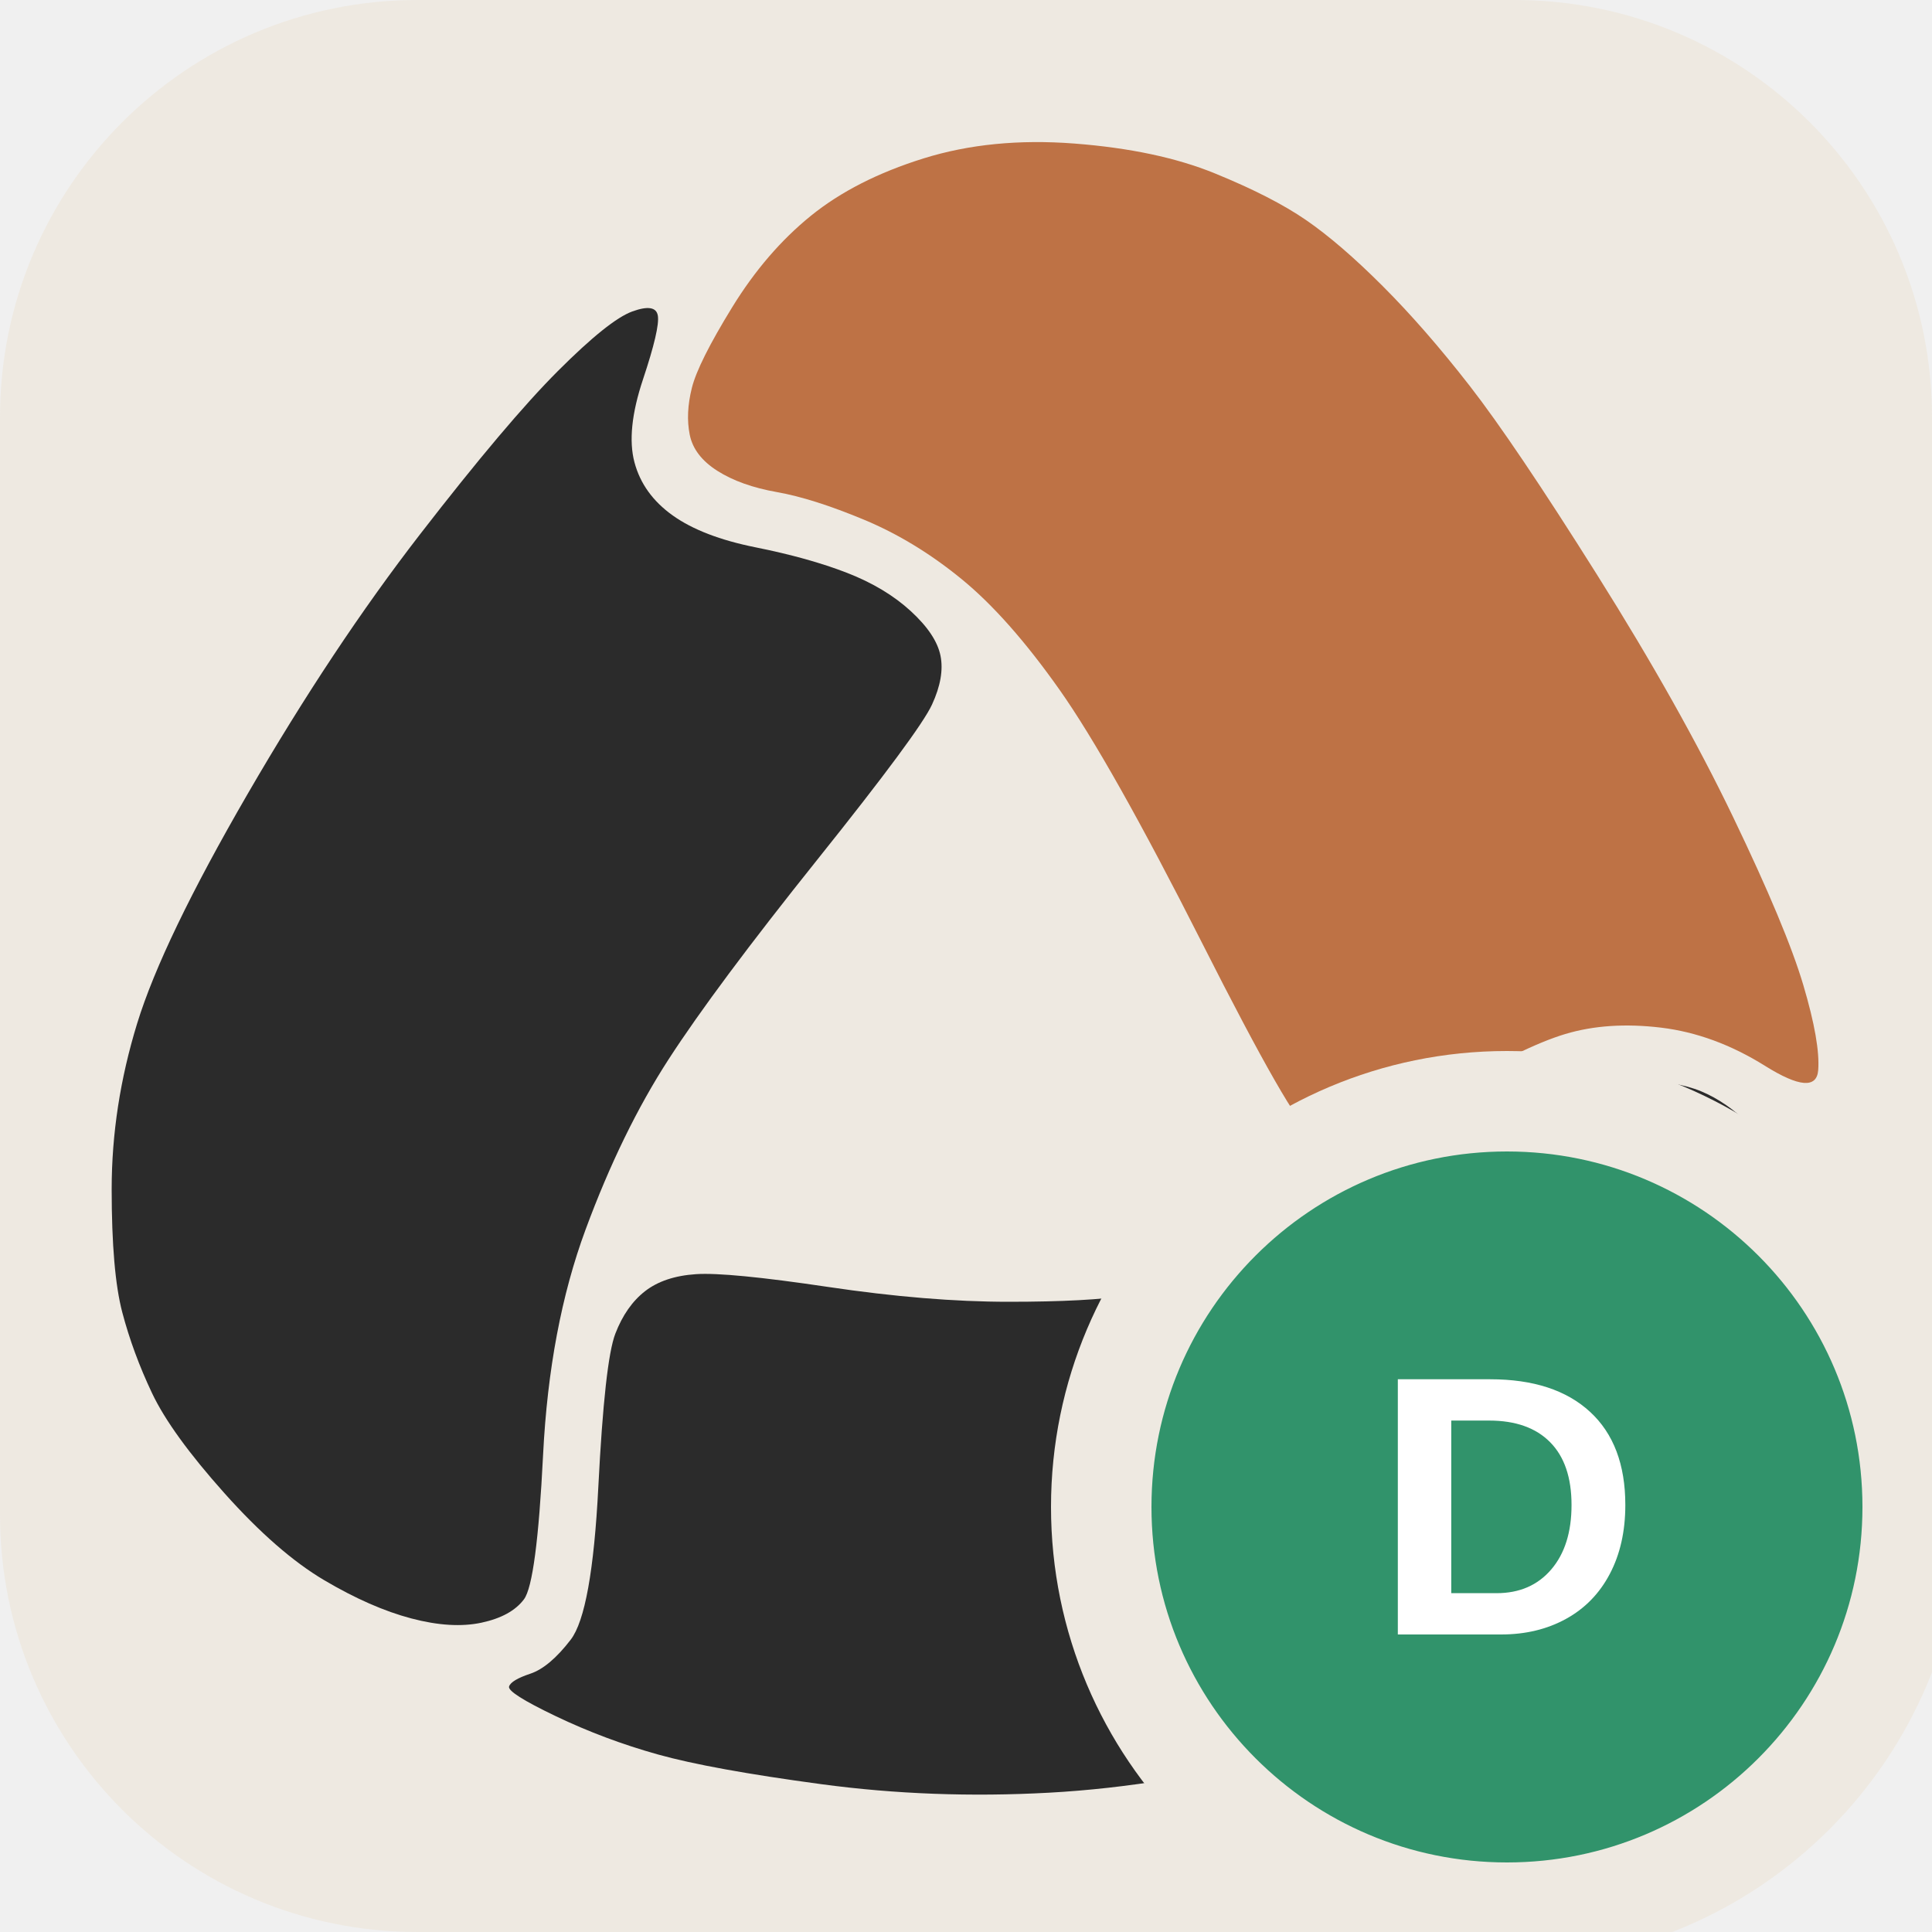
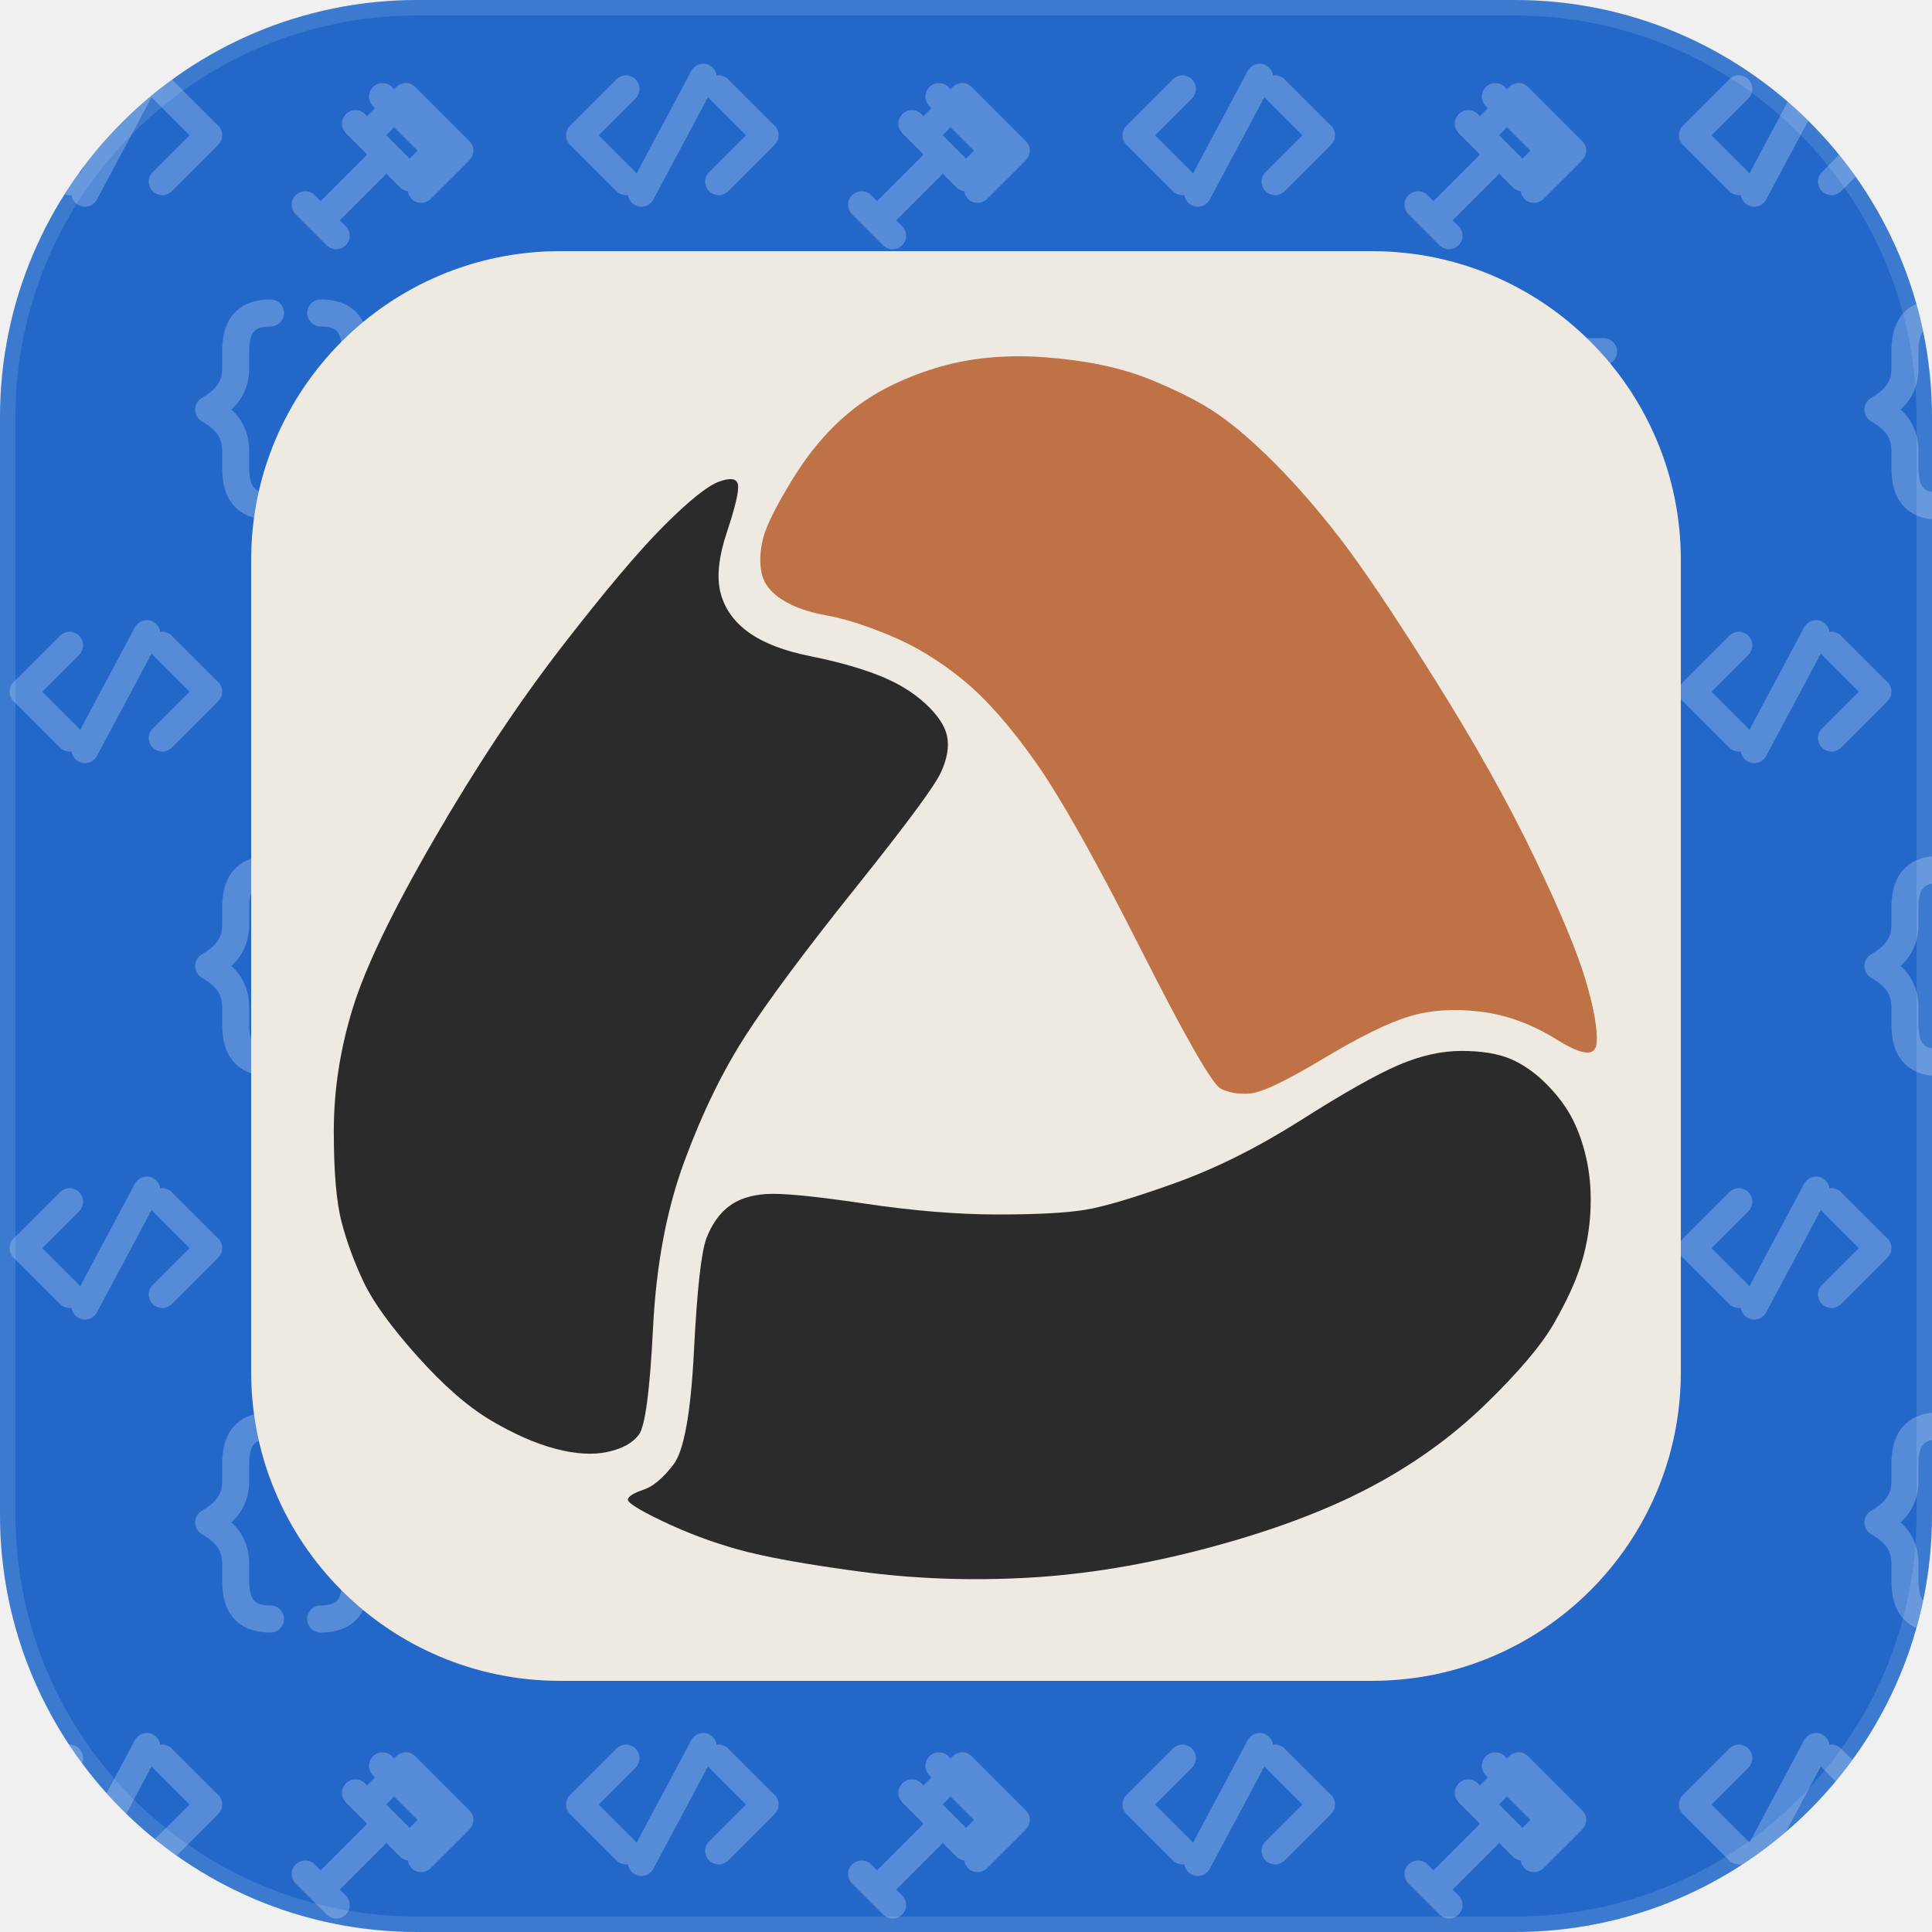
- <svg xmlns="http://www.w3.org/2000/svg" fill="none" viewBox="0 0 500 500" role="img" aria-labelledby="title">
-   <rect width="500" height="500" rx="108" fill="#EEE9E1" />
-   <g transform="translate(250 250) scale(1.1) translate(-250 -250)">
-     <g transform="translate(-4 8)">
-       <path fill="#2B2B2B" d="M 447 291 C 449 295 450.5 299.5 451.5 304.5 C 452.5 309.5 452.83 314.83 452.5 320.5 C 452.17 326.17 451.17 331.67 449.5 337 C 447.83 342.33 445 348.5 441 355.5 C 437 362.5 429.67 371.17 419 381.5 C 408.33 391.83 396 400.67 382 408 C 368 415.33 351 421.67 331 427 C 311 432.33 291.83 435.5 273.5 436.5 C 255.17 437.5 237.33 436.83 220 434.5 C 202.67 432.17 189.83 429.83 181.5 427.5 C 173.17 425.17 165.17 422.17 157.5 418.5 C 149.83 414.83 146.17 412.5 146.5 411.5 C 146.83 410.5 148.5 409.5 151.5 408.5 C 154.5 407.5 157.67 404.83 161 400.5 C 164.33 396.17 166.5 384.17 167.5 364.5 C 168.5 344.83 169.83 332.83 171.5 328.5 C 173.17 324.17 175.5 320.83 178.5 318.5 C 181.5 316.17 185.5 314.83 190.5 314.5 C 195.5 314.17 205.83 315.17 221.5 317.5 C 237.17 319.83 251.33 321 264 321 C 276.67 321 286 320.5 292 319.5 C 298 318.5 307.5 315.67 320.5 311 C 333.5 306.33 346.83 299.67 360.5 291 C 374.17 282.33 384.5 276.5 391.5 273.5 C 398.5 270.5 405.17 269 411.5 269 C 417.83 269 423 269.83 427 271.5 C 431 273.17 434.83 275.83 438.5 279.5 C 442.17 283.17 445 287 447 291 Z" />
-       <path fill="#2B2B2B" d="M 175.5 88 C 179.17 86.67 181.17 87 181.5 89 C 181.83 91 180.67 96 178 104 C 175.33 112 174.67 118.5 176 123.5 C 177.33 128.5 180.33 132.67 185 136 C 189.67 139.33 196.17 141.83 204.5 143.5 C 212.83 145.17 220 147.17 226 149.5 C 232 151.83 237 154.83 241 158.5 C 245 162.17 247.33 165.67 248 169 C 248.67 172.33 248 176.17 246 180.5 C 244 184.83 235 197 219 217 C 203 237 191.33 252.67 184 264 C 176.67 275.33 170.17 288.67 164.5 304 C 158.83 319.33 155.5 337 154.5 357 C 153.5 377 152 388.33 150 391 C 148 393.67 144.67 395.5 140 396.5 C 135.33 397.5 129.83 397.17 123.5 395.5 C 117.17 393.83 110.33 390.83 103 386.5 C 95.67 382.17 87.83 375.33 79.5 366 C 71.17 356.67 65.5 348.83 62.5 342.5 C 59.5 336.17 57.17 329.83 55.5 323.5 C 53.83 317.17 53 307.5 53 294.5 C 53 281.5 55 268.5 59 255.5 C 63 242.5 71.67 224.5 85 201.5 C 98.33 178.5 111.83 158.17 125.5 140.5 C 139.17 122.83 150 110 158 102 C 166 94 171.83 89.33 175.5 88 Z" />
-       <path fill="#BE7245" d="M 454.5 266.5 C 454.17 270.83 450 270.5 442 265.5 C 434 260.5 425.83 257.5 417.5 256.5 C 409.17 255.5 401.67 256 395 258 C 388.33 260 379.17 264.5 367.5 271.5 C 355.83 278.5 348.17 282.17 344.5 282.5 C 340.83 282.83 337.67 282.33 335 281 C 332.33 279.67 323.83 264.83 309.5 236.5 C 295.17 208.17 284 188.33 276 177 C 268 165.67 260.33 157 253 151 C 245.67 145 238 140.33 230 137 C 222 133.67 215.17 131.5 209.5 130.5 C 203.83 129.5 199.17 127.83 195.5 125.5 C 191.83 123.17 189.67 120.33 189 117 C 188.33 113.67 188.5 110 189.5 106 C 190.5 102 193.67 95.67 199 87 C 204.33 78.33 210.5 71.17 217.5 65.5 C 224.5 59.83 233.33 55.33 244 52 C 254.67 48.67 266.5 47.5 279.5 48.5 C 292.5 49.5 303.5 51.83 312.5 55.5 C 321.5 59.17 328.67 62.83 334 66.5 C 339.33 70.17 345.33 75.33 352 82 C 358.67 88.67 365.5 96.5 372.5 105.5 C 379.5 114.5 389.5 129.33 402.5 150 C 415.5 170.67 426.17 189.67 434.5 207 C 442.83 224.33 448.33 237.5 451 246.5 C 453.67 255.5 454.83 262.17 454.5 266.5 Z" />
+ <svg xmlns="http://www.w3.org/2000/svg" viewBox="0 0 500 500" role="img" aria-labelledby="title">
+   <defs>
+     <pattern id="development-tools" width="144" height="144" patternUnits="userSpaceOnUse">
+       <g fill="none" stroke="#DCEBFF" stroke-width="7" stroke-linecap="round" stroke-linejoin="round" opacity="0.28">
+         <path d="M18 23 6 35l12 12m24-24 12 12-12 12M38 20 22 50" />
+         <path d="m99 25 14 14-7 7-14-14m3 3 10-10 14 14-10 10m-9-9-17 17m-4-4 8 8" />
+         <path d="M70 81c-7 0-9 4-9 10v4c0 5-2 8-7 11 5 3 7 6 7 11v4c0 6 2 10 9 10m13-50c7 0 9 4 9 10v4c0 5 2 8 7 11-5 3-7 6-7 11v4c0 6-2 10-9 10" />
+         <path d="M108 91h19m-19 10h12m-12 10h19" />
+       </g>
+     </pattern>
+   </defs>
+   <rect width="500" height="500" rx="108" fill="#2367C9" />
+   <rect width="500" height="500" rx="108" fill="url(#development-tools)" />
+   <rect x="2" y="2" width="496" height="496" rx="106" fill="none" stroke="#DCEBFF" stroke-opacity="0.14" stroke-width="4" />
+   <svg x="65" y="65" width="370" height="370" viewBox="0 0 500 500">
+     <rect width="500" height="500" rx="108" fill="#EEE9E1" />
+     <g transform="translate(250 250) scale(1.1) translate(-250 -250)">
+       <g transform="translate(-4 8)">
+         <path fill="#2B2B2B" d="M 447 291 C 449 295 450.5 299.5 451.5 304.5 C 452.5 309.5 452.83 314.83 452.5 320.5 C 452.17 326.17 451.17 331.67 449.5 337 C 447.83 342.33 445 348.5 441 355.5 C 437 362.5 429.67 371.17 419 381.5 C 408.33 391.83 396 400.67 382 408 C 368 415.33 351 421.67 331 427 C 311 432.33 291.83 435.5 273.5 436.5 C 255.17 437.5 237.33 436.83 220 434.5 C 202.67 432.17 189.83 429.83 181.5 427.5 C 173.17 425.17 165.17 422.17 157.5 418.5 C 149.83 414.83 146.17 412.5 146.5 411.5 C 146.83 410.5 148.5 409.5 151.5 408.5 C 154.5 407.5 157.67 404.83 161 400.5 C 164.33 396.17 166.5 384.17 167.5 364.5 C 168.5 344.83 169.83 332.83 171.5 328.5 C 173.17 324.17 175.5 320.83 178.5 318.5 C 181.5 316.17 185.5 314.83 190.5 314.5 C 195.5 314.17 205.83 315.17 221.5 317.5 C 237.17 319.83 251.33 321 264 321 C 276.67 321 286 320.5 292 319.5 C 298 318.5 307.5 315.67 320.5 311 C 333.5 306.33 346.83 299.67 360.5 291 C 374.17 282.33 384.5 276.5 391.5 273.5 C 398.5 270.5 405.17 269 411.5 269 C 417.83 269 423 269.83 427 271.5 C 431 273.17 434.83 275.83 438.5 279.5 C 442.17 283.17 445 287 447 291 Z" />
+         <path fill="#2B2B2B" d="M 175.5 88 C 179.17 86.67 181.17 87 181.5 89 C 181.83 91 180.67 96 178 104 C 175.33 112 174.67 118.5 176 123.5 C 177.33 128.5 180.33 132.67 185 136 C 189.67 139.33 196.17 141.83 204.5 143.5 C 212.83 145.17 220 147.17 226 149.5 C 232 151.83 237 154.83 241 158.5 C 245 162.17 247.33 165.67 248 169 C 248.67 172.33 248 176.17 246 180.5 C 244 184.83 235 197 219 217 C 203 237 191.33 252.67 184 264 C 176.67 275.33 170.17 288.67 164.5 304 C 158.83 319.33 155.5 337 154.5 357 C 153.5 377 152 388.33 150 391 C 148 393.67 144.67 395.5 140 396.5 C 135.33 397.5 129.83 397.17 123.5 395.5 C 117.17 393.83 110.33 390.83 103 386.5 C 95.67 382.17 87.83 375.33 79.5 366 C 71.17 356.67 65.5 348.83 62.5 342.5 C 59.5 336.17 57.17 329.83 55.5 323.5 C 53.83 317.17 53 307.5 53 294.5 C 53 281.5 55 268.5 59 255.5 C 63 242.5 71.67 224.5 85 201.5 C 98.33 178.5 111.83 158.17 125.5 140.5 C 139.17 122.83 150 110 158 102 C 166 94 171.83 89.33 175.5 88 Z" />
+         <path fill="#BE7245" d="M 454.5 266.5 C 454.17 270.83 450 270.5 442 265.5 C 434 260.5 425.83 257.5 417.5 256.5 C 409.17 255.5 401.67 256 395 258 C 388.33 260 379.17 264.5 367.5 271.5 C 355.83 278.5 348.17 282.17 344.5 282.5 C 340.83 282.83 337.67 282.33 335 281 C 332.33 279.67 323.83 264.83 309.5 236.5 C 295.17 208.17 284 188.33 276 177 C 268 165.67 260.33 157 253 151 C 245.67 145 238 140.33 230 137 C 222 133.67 215.17 131.5 209.5 130.5 C 203.83 129.5 199.17 127.83 195.5 125.5 C 191.83 123.17 189.67 120.33 189 117 C 188.33 113.67 188.5 110 189.5 106 C 190.5 102 193.67 95.67 199 87 C 204.33 78.33 210.5 71.17 217.5 65.5 C 224.5 59.83 233.33 55.33 244 52 C 254.67 48.67 266.5 47.5 279.5 48.5 C 292.5 49.5 303.5 51.83 312.5 55.5 C 321.5 59.17 328.67 62.83 334 66.5 C 339.33 70.17 345.33 75.33 352 82 C 358.67 88.67 365.5 96.5 372.5 105.5 C 379.5 114.5 389.5 129.33 402.5 150 C 415.5 170.67 426.17 189.67 434.5 207 C 442.83 224.33 448.33 237.5 451 246.5 C 453.67 255.5 454.83 262.17 454.5 266.5 Z" />
+       </g>
    </g>
-   </g>
-   <circle cx="390" cy="390" r="105" fill="#31936B" stroke="#EEE9E1" stroke-width="26" />
-   <text x="390" y="423" fill="#FFFFFF" font-family="Arial, sans-serif" font-size="96" font-weight="700" text-anchor="middle">D</text>
+   </svg>
</svg>
